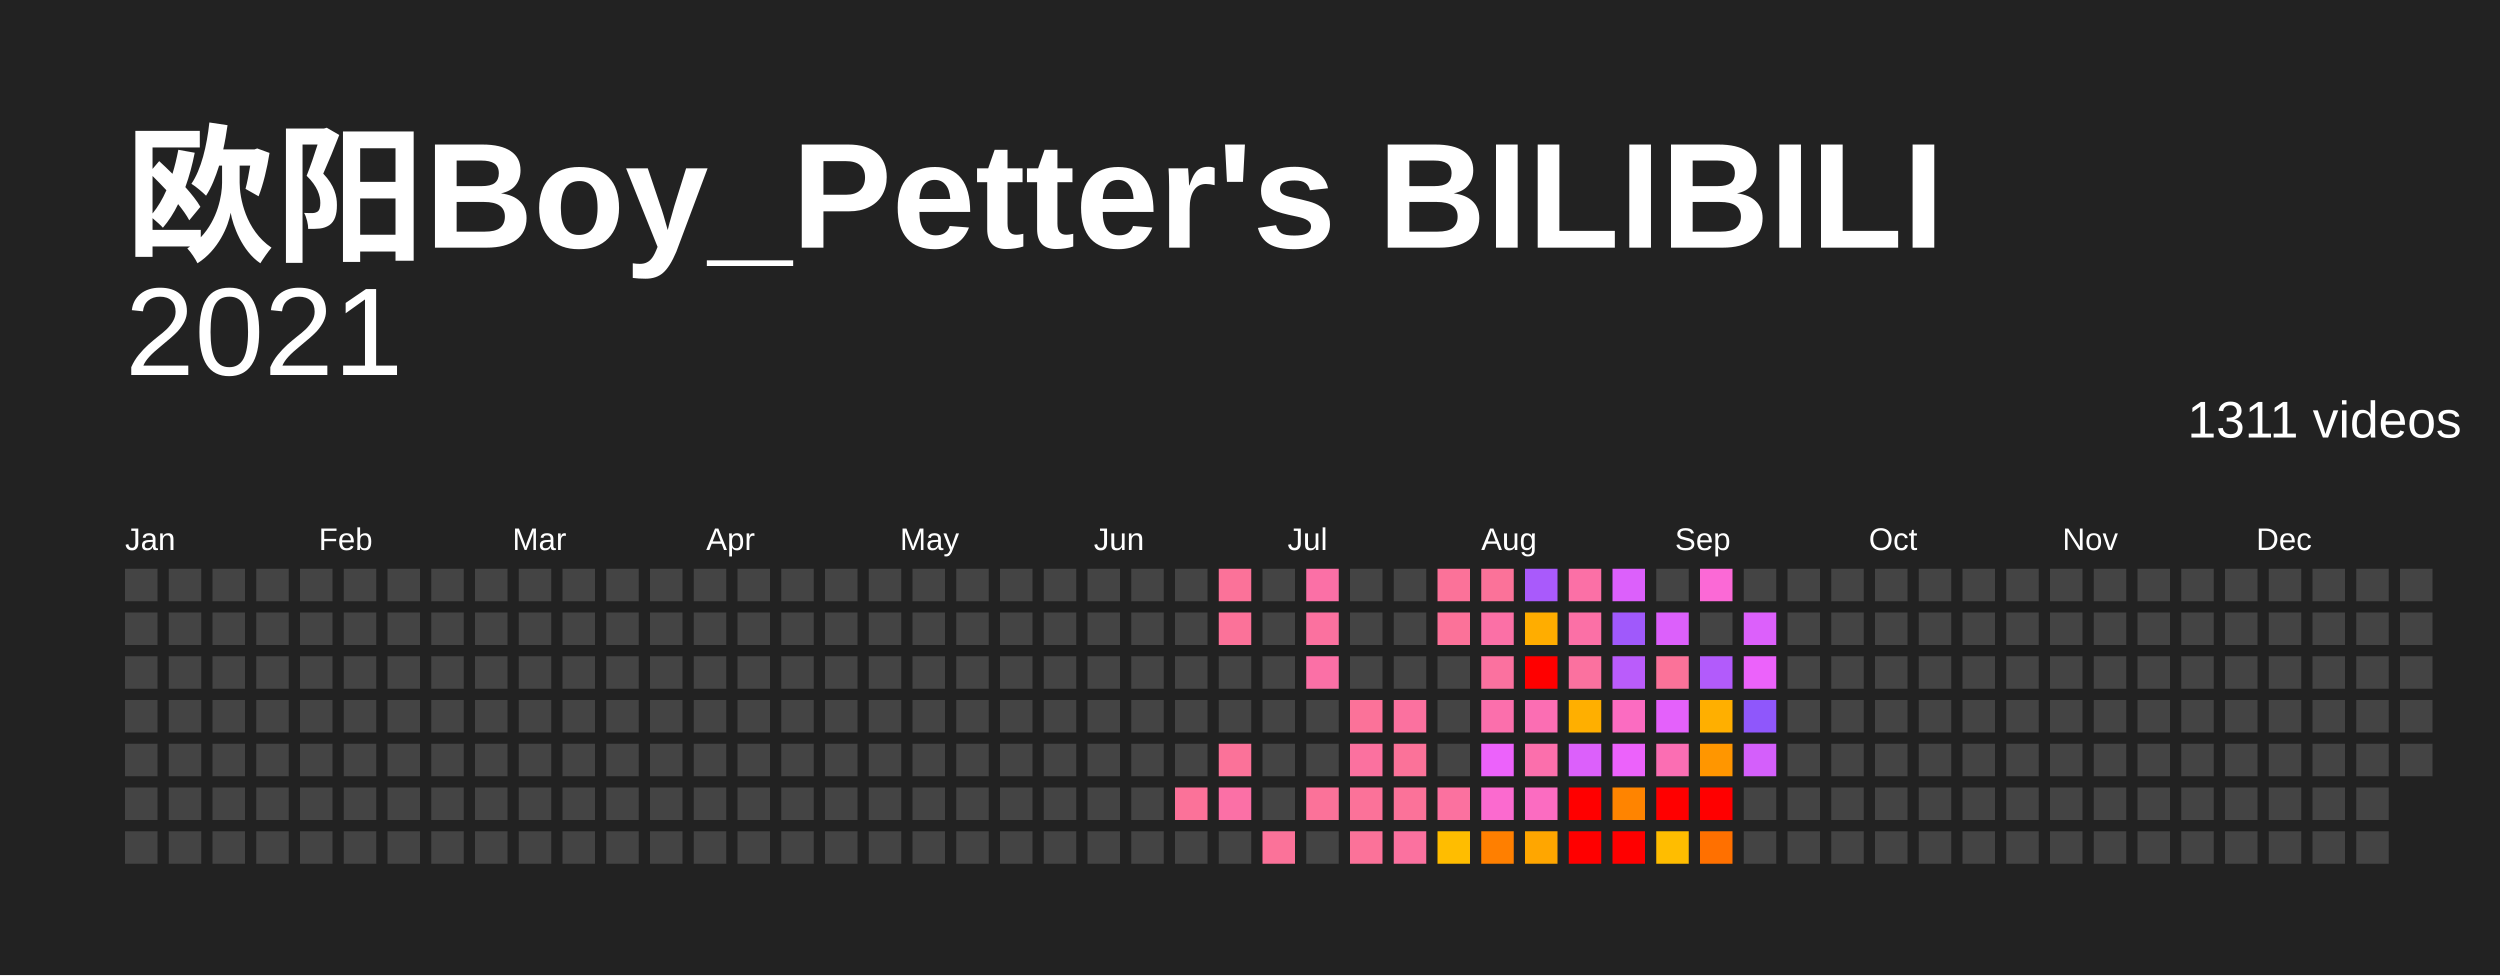
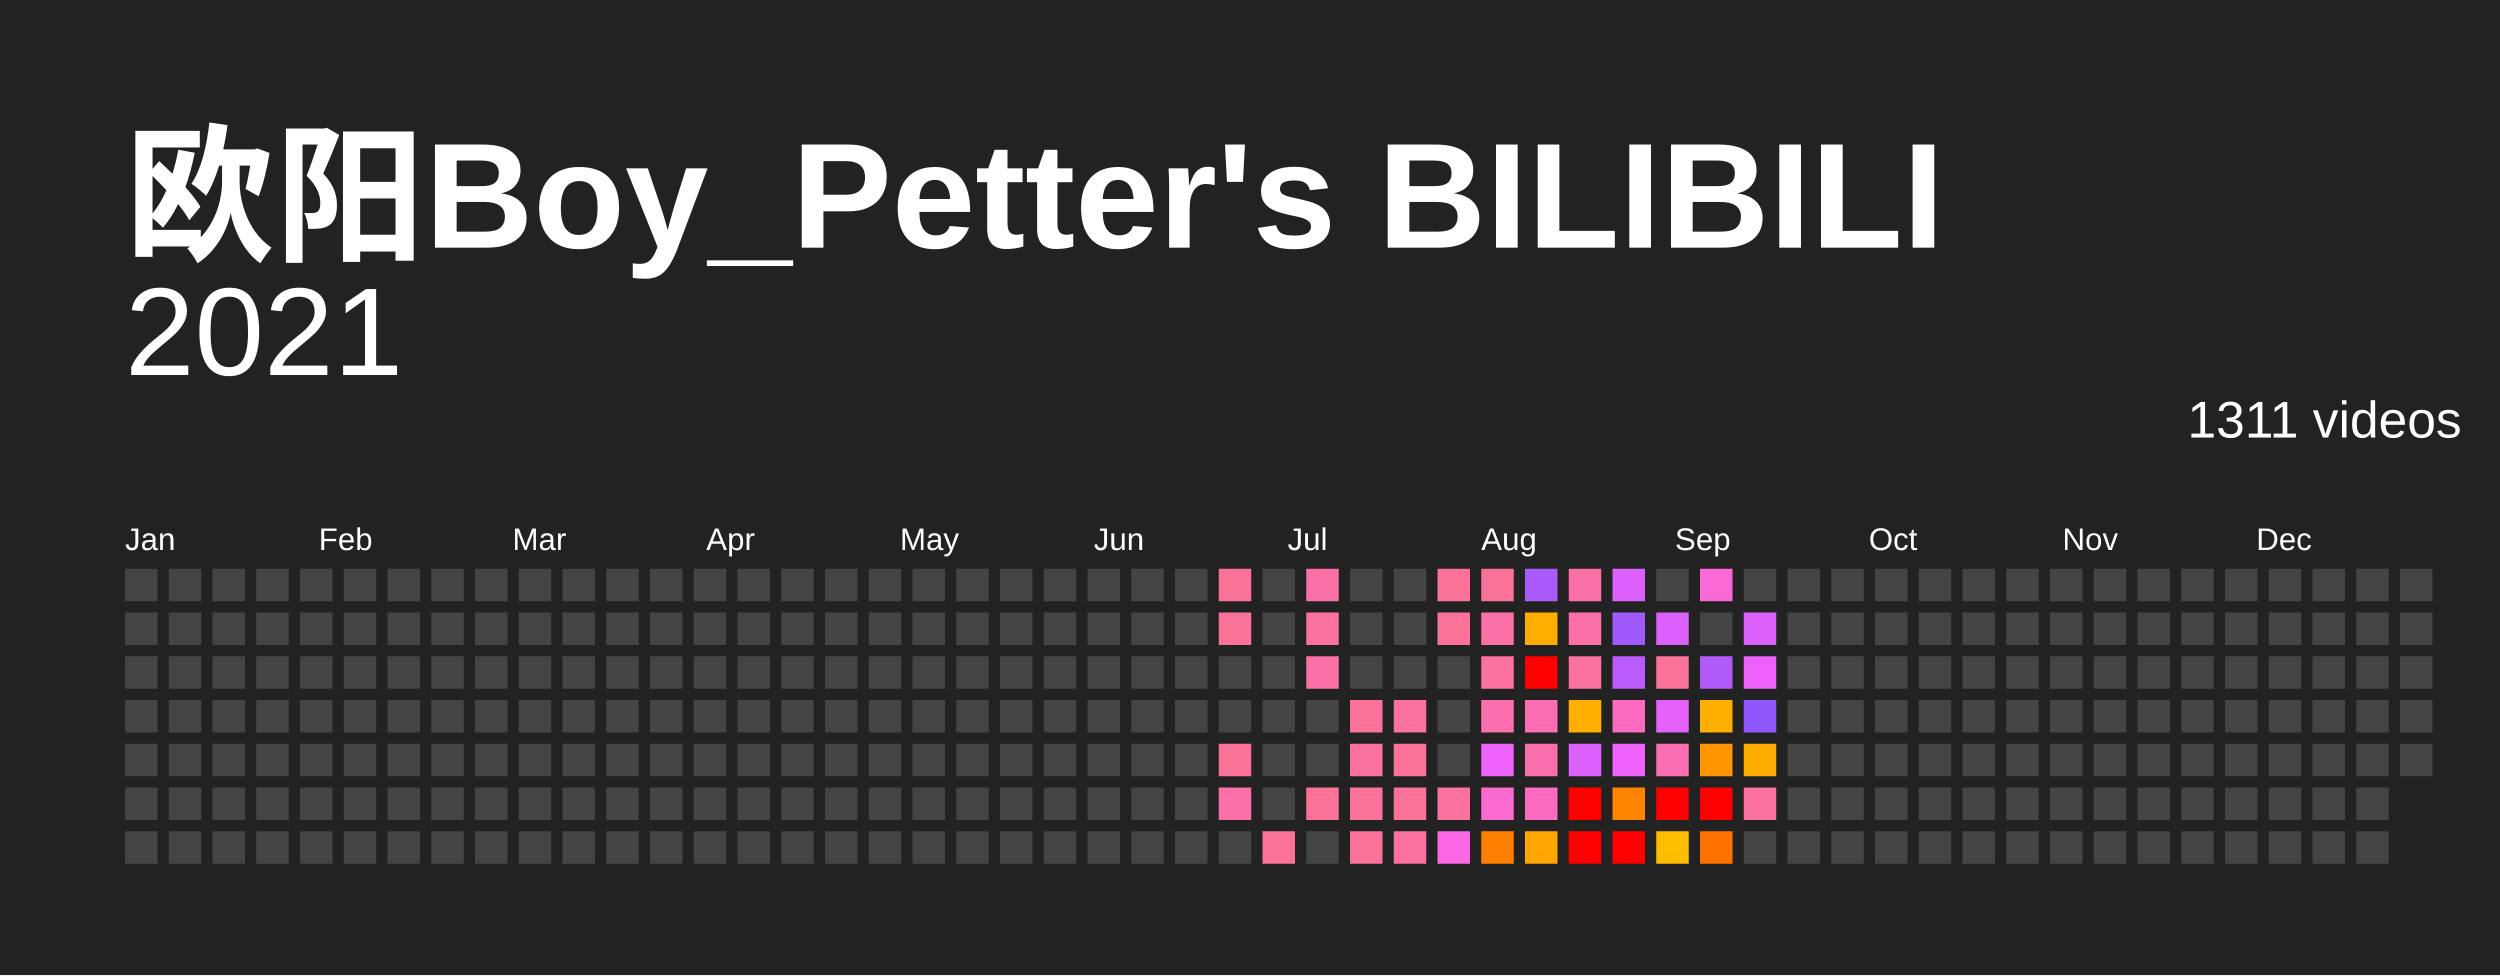
<svg xmlns="http://www.w3.org/2000/svg" baseProfile="full" height="78mm" version="1.1" viewBox="0,0,200,78" width="200mm">
  <defs />
  <rect fill="#222222" height="78" width="200" x="0" y="0" />
  <text fill="#FFFFFF" style="font-size:12px; font-family:Arial; font-weight:bold;" x="10" y="20">欧阳Boy_Petter's BILIBILI</text>
  <text alignment-baseline="hanging" fill="#FFFFFF" style="font-size:10.0px; font-family:Arial;" x="10" y="30">2021</text>
  <text alignment-baseline="hanging" fill="#FFFFFF" style="font-size:4.125px; font-family:Arial;" x="175" y="35">1311 videos</text>
  <text fill="#FFFFFF" style="font-size:2.5px; font-family:Arial" x="10.0" y="44">Jan</text>
  <text fill="#FFFFFF" style="font-size:2.5px; font-family:Arial" x="25.5" y="44">Feb</text>
  <text fill="#FFFFFF" style="font-size:2.5px; font-family:Arial" x="41.0" y="44">Mar</text>
  <text fill="#FFFFFF" style="font-size:2.5px; font-family:Arial" x="56.5" y="44">Apr</text>
  <text fill="#FFFFFF" style="font-size:2.5px; font-family:Arial" x="72.0" y="44">May</text>
  <text fill="#FFFFFF" style="font-size:2.5px; font-family:Arial" x="87.5" y="44">Jun</text>
  <text fill="#FFFFFF" style="font-size:2.5px; font-family:Arial" x="103.0" y="44">Jul</text>
  <text fill="#FFFFFF" style="font-size:2.5px; font-family:Arial" x="118.5" y="44">Aug</text>
  <text fill="#FFFFFF" style="font-size:2.5px; font-family:Arial" x="134.0" y="44">Sep</text>
  <text fill="#FFFFFF" style="font-size:2.5px; font-family:Arial" x="149.5" y="44">Oct</text>
  <text fill="#FFFFFF" style="font-size:2.5px; font-family:Arial" x="165.0" y="44">Nov</text>
  <text fill="#FFFFFF" style="font-size:2.5px; font-family:Arial" x="180.5" y="44">Dec</text>
  <rect fill="#444444" height="2.6" width="2.6" x="10.0" y="45.5" />
  <rect fill="#444444" height="2.6" width="2.6" x="10.0" y="49.0" />
  <rect fill="#444444" height="2.6" width="2.6" x="10.0" y="52.5" />
  <rect fill="#444444" height="2.6" width="2.6" x="10.0" y="56.0" />
  <rect fill="#444444" height="2.6" width="2.6" x="10.0" y="59.5" />
  <rect fill="#444444" height="2.6" width="2.6" x="10.0" y="63.0" />
  <rect fill="#444444" height="2.6" width="2.6" x="10.0" y="66.5" />
  <rect fill="#444444" height="2.6" width="2.6" x="13.5" y="45.5" />
  <rect fill="#444444" height="2.6" width="2.6" x="13.5" y="49.0" />
  <rect fill="#444444" height="2.6" width="2.6" x="13.5" y="52.5" />
  <rect fill="#444444" height="2.6" width="2.6" x="13.5" y="56.0" />
  <rect fill="#444444" height="2.6" width="2.6" x="13.5" y="59.5" />
  <rect fill="#444444" height="2.6" width="2.6" x="13.5" y="63.0" />
  <rect fill="#444444" height="2.6" width="2.6" x="13.5" y="66.5" />
  <rect fill="#444444" height="2.6" width="2.6" x="17.0" y="45.5" />
  <rect fill="#444444" height="2.6" width="2.6" x="17.0" y="49.0" />
  <rect fill="#444444" height="2.6" width="2.6" x="17.0" y="52.5" />
  <rect fill="#444444" height="2.6" width="2.6" x="17.0" y="56.0" />
  <rect fill="#444444" height="2.6" width="2.6" x="17.0" y="59.5" />
  <rect fill="#444444" height="2.6" width="2.6" x="17.0" y="63.0" />
  <rect fill="#444444" height="2.6" width="2.6" x="17.0" y="66.5" />
  <rect fill="#444444" height="2.6" width="2.6" x="20.5" y="45.5" />
  <rect fill="#444444" height="2.6" width="2.6" x="20.5" y="49.0" />
  <rect fill="#444444" height="2.6" width="2.6" x="20.5" y="52.5" />
  <rect fill="#444444" height="2.6" width="2.6" x="20.5" y="56.0" />
  <rect fill="#444444" height="2.6" width="2.6" x="20.5" y="59.5" />
  <rect fill="#444444" height="2.6" width="2.6" x="20.5" y="63.0" />
  <rect fill="#444444" height="2.6" width="2.6" x="20.5" y="66.5" />
  <rect fill="#444444" height="2.6" width="2.6" x="24.0" y="45.5" />
  <rect fill="#444444" height="2.6" width="2.6" x="24.0" y="49.0" />
  <rect fill="#444444" height="2.6" width="2.6" x="24.0" y="52.5" />
  <rect fill="#444444" height="2.6" width="2.6" x="24.0" y="56.0" />
  <rect fill="#444444" height="2.6" width="2.6" x="24.0" y="59.5" />
  <rect fill="#444444" height="2.6" width="2.6" x="24.0" y="63.0" />
  <rect fill="#444444" height="2.6" width="2.6" x="24.0" y="66.5" />
  <rect fill="#444444" height="2.6" width="2.6" x="27.5" y="45.5" />
  <rect fill="#444444" height="2.6" width="2.6" x="27.5" y="49.0" />
  <rect fill="#444444" height="2.6" width="2.6" x="27.5" y="52.5" />
  <rect fill="#444444" height="2.6" width="2.6" x="27.5" y="56.0" />
  <rect fill="#444444" height="2.6" width="2.6" x="27.5" y="59.5" />
  <rect fill="#444444" height="2.6" width="2.6" x="27.5" y="63.0" />
  <rect fill="#444444" height="2.6" width="2.6" x="27.5" y="66.5" />
  <rect fill="#444444" height="2.6" width="2.6" x="31.0" y="45.5" />
  <rect fill="#444444" height="2.6" width="2.6" x="31.0" y="49.0" />
  <rect fill="#444444" height="2.6" width="2.6" x="31.0" y="52.5" />
  <rect fill="#444444" height="2.6" width="2.6" x="31.0" y="56.0" />
  <rect fill="#444444" height="2.6" width="2.6" x="31.0" y="59.5" />
  <rect fill="#444444" height="2.6" width="2.6" x="31.0" y="63.0" />
  <rect fill="#444444" height="2.6" width="2.6" x="31.0" y="66.5" />
  <rect fill="#444444" height="2.6" width="2.6" x="34.5" y="45.5" />
  <rect fill="#444444" height="2.6" width="2.6" x="34.5" y="49.0" />
  <rect fill="#444444" height="2.6" width="2.6" x="34.5" y="52.5" />
  <rect fill="#444444" height="2.6" width="2.6" x="34.5" y="56.0" />
  <rect fill="#444444" height="2.6" width="2.6" x="34.5" y="59.5" />
  <rect fill="#444444" height="2.6" width="2.6" x="34.5" y="63.0" />
  <rect fill="#444444" height="2.6" width="2.6" x="34.5" y="66.5" />
  <rect fill="#444444" height="2.6" width="2.6" x="38.0" y="45.5" />
  <rect fill="#444444" height="2.6" width="2.6" x="38.0" y="49.0" />
  <rect fill="#444444" height="2.6" width="2.6" x="38.0" y="52.5" />
  <rect fill="#444444" height="2.6" width="2.6" x="38.0" y="56.0" />
  <rect fill="#444444" height="2.6" width="2.6" x="38.0" y="59.5" />
  <rect fill="#444444" height="2.6" width="2.6" x="38.0" y="63.0" />
  <rect fill="#444444" height="2.6" width="2.6" x="38.0" y="66.5" />
  <rect fill="#444444" height="2.6" width="2.6" x="41.5" y="45.5" />
  <rect fill="#444444" height="2.6" width="2.6" x="41.5" y="49.0" />
  <rect fill="#444444" height="2.6" width="2.6" x="41.5" y="52.5" />
  <rect fill="#444444" height="2.6" width="2.6" x="41.5" y="56.0" />
  <rect fill="#444444" height="2.6" width="2.6" x="41.5" y="59.5" />
  <rect fill="#444444" height="2.6" width="2.6" x="41.5" y="63.0" />
  <rect fill="#444444" height="2.6" width="2.6" x="41.5" y="66.5" />
  <rect fill="#444444" height="2.6" width="2.6" x="45.0" y="45.5" />
  <rect fill="#444444" height="2.6" width="2.6" x="45.0" y="49.0" />
  <rect fill="#444444" height="2.6" width="2.6" x="45.0" y="52.5" />
  <rect fill="#444444" height="2.6" width="2.6" x="45.0" y="56.0" />
  <rect fill="#444444" height="2.6" width="2.6" x="45.0" y="59.5" />
  <rect fill="#444444" height="2.6" width="2.6" x="45.0" y="63.0" />
  <rect fill="#444444" height="2.6" width="2.6" x="45.0" y="66.5" />
  <rect fill="#444444" height="2.6" width="2.6" x="48.5" y="45.5" />
  <rect fill="#444444" height="2.6" width="2.6" x="48.5" y="49.0" />
  <rect fill="#444444" height="2.6" width="2.6" x="48.5" y="52.5" />
  <rect fill="#444444" height="2.6" width="2.6" x="48.5" y="56.0" />
  <rect fill="#444444" height="2.6" width="2.6" x="48.5" y="59.5" />
  <rect fill="#444444" height="2.6" width="2.6" x="48.5" y="63.0" />
  <rect fill="#444444" height="2.6" width="2.6" x="48.5" y="66.5" />
  <rect fill="#444444" height="2.6" width="2.6" x="52.0" y="45.5" />
  <rect fill="#444444" height="2.6" width="2.6" x="52.0" y="49.0" />
  <rect fill="#444444" height="2.6" width="2.6" x="52.0" y="52.5" />
  <rect fill="#444444" height="2.6" width="2.6" x="52.0" y="56.0" />
  <rect fill="#444444" height="2.6" width="2.6" x="52.0" y="59.5" />
  <rect fill="#444444" height="2.6" width="2.6" x="52.0" y="63.0" />
  <rect fill="#444444" height="2.6" width="2.6" x="52.0" y="66.5" />
  <rect fill="#444444" height="2.6" width="2.6" x="55.5" y="45.5" />
  <rect fill="#444444" height="2.6" width="2.6" x="55.5" y="49.0" />
  <rect fill="#444444" height="2.6" width="2.6" x="55.5" y="52.5" />
  <rect fill="#444444" height="2.6" width="2.6" x="55.5" y="56.0" />
  <rect fill="#444444" height="2.6" width="2.6" x="55.5" y="59.5" />
  <rect fill="#444444" height="2.6" width="2.6" x="55.5" y="63.0" />
  <rect fill="#444444" height="2.6" width="2.6" x="55.5" y="66.5" />
  <rect fill="#444444" height="2.6" width="2.6" x="59.0" y="45.5" />
  <rect fill="#444444" height="2.6" width="2.6" x="59.0" y="49.0" />
  <rect fill="#444444" height="2.6" width="2.6" x="59.0" y="52.5" />
  <rect fill="#444444" height="2.6" width="2.6" x="59.0" y="56.0" />
  <rect fill="#444444" height="2.6" width="2.6" x="59.0" y="59.5" />
  <rect fill="#444444" height="2.6" width="2.6" x="59.0" y="63.0" />
  <rect fill="#444444" height="2.6" width="2.6" x="59.0" y="66.5" />
  <rect fill="#444444" height="2.6" width="2.6" x="62.5" y="45.5" />
  <rect fill="#444444" height="2.6" width="2.6" x="62.5" y="49.0" />
  <rect fill="#444444" height="2.6" width="2.6" x="62.5" y="52.5" />
  <rect fill="#444444" height="2.6" width="2.6" x="62.5" y="56.0" />
  <rect fill="#444444" height="2.6" width="2.6" x="62.5" y="59.5" />
  <rect fill="#444444" height="2.6" width="2.6" x="62.5" y="63.0" />
  <rect fill="#444444" height="2.6" width="2.6" x="62.5" y="66.5" />
  <rect fill="#444444" height="2.6" width="2.6" x="66.0" y="45.5" />
  <rect fill="#444444" height="2.6" width="2.6" x="66.0" y="49.0" />
  <rect fill="#444444" height="2.6" width="2.6" x="66.0" y="52.5" />
  <rect fill="#444444" height="2.6" width="2.6" x="66.0" y="56.0" />
  <rect fill="#444444" height="2.6" width="2.6" x="66.0" y="59.5" />
  <rect fill="#444444" height="2.6" width="2.6" x="66.0" y="63.0" />
  <rect fill="#444444" height="2.6" width="2.6" x="66.0" y="66.5" />
  <rect fill="#444444" height="2.6" width="2.6" x="69.5" y="45.5" />
  <rect fill="#444444" height="2.6" width="2.6" x="69.5" y="49.0" />
  <rect fill="#444444" height="2.6" width="2.6" x="69.5" y="52.5" />
  <rect fill="#444444" height="2.6" width="2.6" x="69.5" y="56.0" />
  <rect fill="#444444" height="2.6" width="2.6" x="69.5" y="59.5" />
  <rect fill="#444444" height="2.6" width="2.6" x="69.5" y="63.0" />
  <rect fill="#444444" height="2.6" width="2.6" x="69.5" y="66.5" />
  <rect fill="#444444" height="2.6" width="2.6" x="73.0" y="45.5" />
  <rect fill="#444444" height="2.6" width="2.6" x="73.0" y="49.0" />
  <rect fill="#444444" height="2.6" width="2.6" x="73.0" y="52.5" />
  <rect fill="#444444" height="2.6" width="2.6" x="73.0" y="56.0" />
  <rect fill="#444444" height="2.6" width="2.6" x="73.0" y="59.5" />
  <rect fill="#444444" height="2.6" width="2.6" x="73.0" y="63.0" />
  <rect fill="#444444" height="2.6" width="2.6" x="73.0" y="66.5" />
  <rect fill="#444444" height="2.6" width="2.6" x="76.5" y="45.5" />
  <rect fill="#444444" height="2.6" width="2.6" x="76.5" y="49.0" />
  <rect fill="#444444" height="2.6" width="2.6" x="76.5" y="52.5" />
  <rect fill="#444444" height="2.6" width="2.6" x="76.5" y="56.0" />
  <rect fill="#444444" height="2.6" width="2.6" x="76.5" y="59.5" />
  <rect fill="#444444" height="2.6" width="2.6" x="76.5" y="63.0" />
  <rect fill="#444444" height="2.6" width="2.6" x="76.5" y="66.5" />
  <rect fill="#444444" height="2.6" width="2.6" x="80.0" y="45.5" />
  <rect fill="#444444" height="2.6" width="2.6" x="80.0" y="49.0" />
  <rect fill="#444444" height="2.6" width="2.6" x="80.0" y="52.5" />
  <rect fill="#444444" height="2.6" width="2.6" x="80.0" y="56.0" />
  <rect fill="#444444" height="2.6" width="2.6" x="80.0" y="59.5" />
  <rect fill="#444444" height="2.6" width="2.6" x="80.0" y="63.0" />
  <rect fill="#444444" height="2.6" width="2.6" x="80.0" y="66.5" />
  <rect fill="#444444" height="2.6" width="2.6" x="83.5" y="45.5" />
  <rect fill="#444444" height="2.6" width="2.6" x="83.5" y="49.0" />
  <rect fill="#444444" height="2.6" width="2.6" x="83.5" y="52.5" />
  <rect fill="#444444" height="2.6" width="2.6" x="83.5" y="56.0" />
  <rect fill="#444444" height="2.6" width="2.6" x="83.5" y="59.5" />
  <rect fill="#444444" height="2.6" width="2.6" x="83.5" y="63.0" />
  <rect fill="#444444" height="2.6" width="2.6" x="83.5" y="66.5" />
  <rect fill="#444444" height="2.6" width="2.6" x="87.0" y="45.5" />
  <rect fill="#444444" height="2.6" width="2.6" x="87.0" y="49.0" />
  <rect fill="#444444" height="2.6" width="2.6" x="87.0" y="52.5" />
  <rect fill="#444444" height="2.6" width="2.6" x="87.0" y="56.0" />
  <rect fill="#444444" height="2.6" width="2.6" x="87.0" y="59.5" />
  <rect fill="#444444" height="2.6" width="2.6" x="87.0" y="63.0" />
  <rect fill="#444444" height="2.6" width="2.6" x="87.0" y="66.5" />
  <rect fill="#444444" height="2.6" width="2.6" x="90.5" y="45.5" />
  <rect fill="#444444" height="2.6" width="2.6" x="90.5" y="49.0" />
  <rect fill="#444444" height="2.6" width="2.6" x="90.5" y="52.5" />
  <rect fill="#444444" height="2.6" width="2.6" x="90.5" y="56.0" />
  <rect fill="#444444" height="2.6" width="2.6" x="90.5" y="59.5" />
  <rect fill="#444444" height="2.6" width="2.6" x="90.5" y="63.0" />
  <rect fill="#444444" height="2.6" width="2.6" x="90.5" y="66.5" />
  <rect fill="#444444" height="2.6" width="2.6" x="94.0" y="45.5" />
  <rect fill="#444444" height="2.6" width="2.6" x="94.0" y="49.0" />
  <rect fill="#444444" height="2.6" width="2.6" x="94.0" y="52.5" />
  <rect fill="#444444" height="2.6" width="2.6" x="94.0" y="56.0" />
  <rect fill="#444444" height="2.6" width="2.6" x="94.0" y="59.5" />
-   <rect fill="#fb7299" height="2.6" width="2.6" x="94.0" y="63.0" />
+   <rect fill="#444444" height="2.6" width="2.6" x="94.0" y="63.0" />
  <rect fill="#444444" height="2.6" width="2.6" x="94.0" y="66.5" />
  <rect fill="#fb7299" height="2.6" width="2.6" x="97.5" y="45.5" />
  <rect fill="#fb7299" height="2.6" width="2.6" x="97.5" y="49.0" />
  <rect fill="#444444" height="2.6" width="2.6" x="97.5" y="52.5" />
  <rect fill="#444444" height="2.6" width="2.6" x="97.5" y="56.0" />
  <rect fill="#fb7299" height="2.6" width="2.6" x="97.5" y="59.5" />
  <rect fill="#fb70a6" height="2.6" width="2.6" x="97.5" y="63.0" />
  <rect fill="#444444" height="2.6" width="2.6" x="97.5" y="66.5" />
  <rect fill="#444444" height="2.6" width="2.6" x="101.0" y="45.5" />
  <rect fill="#444444" height="2.6" width="2.6" x="101.0" y="49.0" />
  <rect fill="#444444" height="2.6" width="2.6" x="101.0" y="52.5" />
  <rect fill="#444444" height="2.6" width="2.6" x="101.0" y="56.0" />
  <rect fill="#444444" height="2.6" width="2.6" x="101.0" y="59.5" />
  <rect fill="#444444" height="2.6" width="2.6" x="101.0" y="63.0" />
  <rect fill="#fb7299" height="2.6" width="2.6" x="101.0" y="66.5" />
  <rect fill="#fb70a6" height="2.6" width="2.6" x="104.5" y="45.5" />
  <rect fill="#fb719f" height="2.6" width="2.6" x="104.5" y="49.0" />
  <rect fill="#fb70a6" height="2.6" width="2.6" x="104.5" y="52.5" />
  <rect fill="#444444" height="2.6" width="2.6" x="104.5" y="56.0" />
  <rect fill="#444444" height="2.6" width="2.6" x="104.5" y="59.5" />
  <rect fill="#fb7299" height="2.6" width="2.6" x="104.5" y="63.0" />
  <rect fill="#444444" height="2.6" width="2.6" x="104.5" y="66.5" />
  <rect fill="#444444" height="2.6" width="2.6" x="108.0" y="45.5" />
  <rect fill="#444444" height="2.6" width="2.6" x="108.0" y="49.0" />
  <rect fill="#444444" height="2.6" width="2.6" x="108.0" y="52.5" />
  <rect fill="#fb7299" height="2.6" width="2.6" x="108.0" y="56.0" />
  <rect fill="#fb719f" height="2.6" width="2.6" x="108.0" y="59.5" />
  <rect fill="#fb7299" height="2.6" width="2.6" x="108.0" y="63.0" />
  <rect fill="#fb7299" height="2.6" width="2.6" x="108.0" y="66.5" />
  <rect fill="#444444" height="2.6" width="2.6" x="111.5" y="45.5" />
  <rect fill="#444444" height="2.6" width="2.6" x="111.5" y="49.0" />
  <rect fill="#444444" height="2.6" width="2.6" x="111.5" y="52.5" />
  <rect fill="#fb719f" height="2.6" width="2.6" x="111.5" y="56.0" />
  <rect fill="#fb7299" height="2.6" width="2.6" x="111.5" y="59.5" />
  <rect fill="#fb7299" height="2.6" width="2.6" x="111.5" y="63.0" />
  <rect fill="#fb719f" height="2.6" width="2.6" x="111.5" y="66.5" />
  <rect fill="#fb7299" height="2.6" width="2.6" x="115.0" y="45.5" />
  <rect fill="#fb7299" height="2.6" width="2.6" x="115.0" y="49.0" />
  <rect fill="#444444" height="2.6" width="2.6" x="115.0" y="52.5" />
  <rect fill="#444444" height="2.6" width="2.6" x="115.0" y="56.0" />
  <rect fill="#444444" height="2.6" width="2.6" x="115.0" y="59.5" />
  <rect fill="#fb719f" height="2.6" width="2.6" x="115.0" y="63.0" />
-   <rect fill="#ffbd00" height="2.6" width="2.6" x="115.0" y="66.5" />
+   <rect fill="#fb67e4" height="2.6" width="2.6" x="115.0" y="66.5" />
  <rect fill="#fb7299" height="2.6" width="2.6" x="118.5" y="45.5" />
  <rect fill="#fb70a6" height="2.6" width="2.6" x="118.5" y="49.0" />
  <rect fill="#fb719f" height="2.6" width="2.6" x="118.5" y="52.5" />
  <rect fill="#fb6fac" height="2.6" width="2.6" x="118.5" y="56.0" />
  <rect fill="#ec62fb" height="2.6" width="2.6" x="118.5" y="59.5" />
  <rect fill="#fb6acf" height="2.6" width="2.6" x="118.5" y="63.0" />
  <rect fill="#ff7f00" height="2.6" width="2.6" x="118.5" y="66.5" />
  <rect fill="#a95afb" height="2.6" width="2.6" x="122.0" y="45.5" />
  <rect fill="#ffad00" height="2.6" width="2.6" x="122.0" y="49.0" />
  <rect fill="red" height="2.6" width="2.6" x="122.0" y="52.5" />
  <rect fill="#fb6eb3" height="2.6" width="2.6" x="122.0" y="56.0" />
  <rect fill="#fb6fac" height="2.6" width="2.6" x="122.0" y="59.5" />
  <rect fill="#fb6cc1" height="2.6" width="2.6" x="122.0" y="63.0" />
  <rect fill="#ffa600" height="2.6" width="2.6" x="122.0" y="66.5" />
  <rect fill="#fb70a6" height="2.6" width="2.6" x="125.5" y="45.5" />
  <rect fill="#fb70a6" height="2.6" width="2.6" x="125.5" y="49.0" />
  <rect fill="#fb719f" height="2.6" width="2.6" x="125.5" y="52.5" />
  <rect fill="#ffaf00" height="2.6" width="2.6" x="125.5" y="56.0" />
  <rect fill="#dc60fb" height="2.6" width="2.6" x="125.5" y="59.5" />
  <rect fill="red" height="2.6" width="2.6" x="125.5" y="63.0" />
  <rect fill="red" height="2.6" width="2.6" x="125.5" y="66.5" />
  <rect fill="#dc60fb" height="2.6" width="2.6" x="129.0" y="45.5" />
  <rect fill="#a059fb" height="2.6" width="2.6" x="129.0" y="49.0" />
  <rect fill="#ba5cfb" height="2.6" width="2.6" x="129.0" y="52.5" />
  <rect fill="#fb6cc1" height="2.6" width="2.6" x="129.0" y="56.0" />
  <rect fill="#ec62fb" height="2.6" width="2.6" x="129.0" y="59.5" />
  <rect fill="#ff8400" height="2.6" width="2.6" x="129.0" y="63.0" />
  <rect fill="red" height="2.6" width="2.6" x="129.0" y="66.5" />
  <rect fill="#444444" height="2.6" width="2.6" x="132.5" y="45.5" />
  <rect fill="#dc60fb" height="2.6" width="2.6" x="132.5" y="49.0" />
  <rect fill="#fb7299" height="2.6" width="2.6" x="132.5" y="52.5" />
  <rect fill="#e461fb" height="2.6" width="2.6" x="132.5" y="56.0" />
  <rect fill="#fb6eb3" height="2.6" width="2.6" x="132.5" y="59.5" />
  <rect fill="red" height="2.6" width="2.6" x="132.5" y="63.0" />
  <rect fill="#ffbd00" height="2.6" width="2.6" x="132.5" y="66.5" />
  <rect fill="#fb69d6" height="2.6" width="2.6" x="136.0" y="45.5" />
  <rect fill="#444444" height="2.6" width="2.6" x="136.0" y="49.0" />
  <rect fill="#b25bfb" height="2.6" width="2.6" x="136.0" y="52.5" />
  <rect fill="#ffaf00" height="2.6" width="2.6" x="136.0" y="56.0" />
  <rect fill="#ff9600" height="2.6" width="2.6" x="136.0" y="59.5" />
  <rect fill="red" height="2.6" width="2.6" x="136.0" y="63.0" />
-   <rect fill="#ff7000" height="2.6" width="2.6" x="136.0" y="66.5" />
+   <rect fill="#ff7200" height="2.6" width="2.6" x="136.0" y="66.5" />
  <rect fill="#444444" height="2.6" width="2.6" x="139.5" y="45.5" />
  <rect fill="#dc60fb" height="2.6" width="2.6" x="139.5" y="49.0" />
  <rect fill="#ec62fb" height="2.6" width="2.6" x="139.5" y="52.5" />
  <rect fill="#8f57fb" height="2.6" width="2.6" x="139.5" y="56.0" />
-   <rect fill="#d45ffb" height="2.6" width="2.6" x="139.5" y="59.5" />
-   <rect fill="#444444" height="2.6" width="2.6" x="139.5" y="63.0" />
+   <rect fill="#ffab00" height="2.6" width="2.6" x="139.5" y="59.5" />
+   <rect fill="#fb719f" height="2.6" width="2.6" x="139.5" y="63.0" />
  <rect fill="#444444" height="2.6" width="2.6" x="139.5" y="66.5" />
  <rect fill="#444444" height="2.6" width="2.6" x="143.0" y="45.5" />
  <rect fill="#444444" height="2.6" width="2.6" x="143.0" y="49.0" />
  <rect fill="#444444" height="2.6" width="2.6" x="143.0" y="52.5" />
  <rect fill="#444444" height="2.6" width="2.6" x="143.0" y="56.0" />
  <rect fill="#444444" height="2.6" width="2.6" x="143.0" y="59.5" />
  <rect fill="#444444" height="2.6" width="2.6" x="143.0" y="63.0" />
  <rect fill="#444444" height="2.6" width="2.6" x="143.0" y="66.5" />
  <rect fill="#444444" height="2.6" width="2.6" x="146.5" y="45.5" />
  <rect fill="#444444" height="2.6" width="2.6" x="146.5" y="49.0" />
  <rect fill="#444444" height="2.6" width="2.6" x="146.5" y="52.5" />
  <rect fill="#444444" height="2.6" width="2.6" x="146.5" y="56.0" />
  <rect fill="#444444" height="2.6" width="2.6" x="146.5" y="59.5" />
  <rect fill="#444444" height="2.6" width="2.6" x="146.5" y="63.0" />
  <rect fill="#444444" height="2.6" width="2.6" x="146.5" y="66.5" />
  <rect fill="#444444" height="2.6" width="2.6" x="150.0" y="45.5" />
  <rect fill="#444444" height="2.6" width="2.6" x="150.0" y="49.0" />
  <rect fill="#444444" height="2.6" width="2.6" x="150.0" y="52.5" />
  <rect fill="#444444" height="2.6" width="2.6" x="150.0" y="56.0" />
  <rect fill="#444444" height="2.6" width="2.6" x="150.0" y="59.5" />
  <rect fill="#444444" height="2.6" width="2.6" x="150.0" y="63.0" />
  <rect fill="#444444" height="2.6" width="2.6" x="150.0" y="66.5" />
  <rect fill="#444444" height="2.6" width="2.6" x="153.5" y="45.5" />
  <rect fill="#444444" height="2.6" width="2.6" x="153.5" y="49.0" />
  <rect fill="#444444" height="2.6" width="2.6" x="153.5" y="52.5" />
  <rect fill="#444444" height="2.6" width="2.6" x="153.5" y="56.0" />
  <rect fill="#444444" height="2.6" width="2.6" x="153.5" y="59.5" />
  <rect fill="#444444" height="2.6" width="2.6" x="153.5" y="63.0" />
  <rect fill="#444444" height="2.6" width="2.6" x="153.5" y="66.5" />
  <rect fill="#444444" height="2.6" width="2.6" x="157.0" y="45.5" />
  <rect fill="#444444" height="2.6" width="2.6" x="157.0" y="49.0" />
  <rect fill="#444444" height="2.6" width="2.6" x="157.0" y="52.5" />
  <rect fill="#444444" height="2.6" width="2.6" x="157.0" y="56.0" />
  <rect fill="#444444" height="2.6" width="2.6" x="157.0" y="59.5" />
  <rect fill="#444444" height="2.6" width="2.6" x="157.0" y="63.0" />
  <rect fill="#444444" height="2.6" width="2.6" x="157.0" y="66.5" />
  <rect fill="#444444" height="2.6" width="2.6" x="160.5" y="45.5" />
  <rect fill="#444444" height="2.6" width="2.6" x="160.5" y="49.0" />
  <rect fill="#444444" height="2.6" width="2.6" x="160.5" y="52.5" />
  <rect fill="#444444" height="2.6" width="2.6" x="160.5" y="56.0" />
  <rect fill="#444444" height="2.6" width="2.6" x="160.5" y="59.5" />
  <rect fill="#444444" height="2.6" width="2.6" x="160.5" y="63.0" />
  <rect fill="#444444" height="2.6" width="2.6" x="160.5" y="66.5" />
  <rect fill="#444444" height="2.6" width="2.6" x="164.0" y="45.5" />
  <rect fill="#444444" height="2.6" width="2.6" x="164.0" y="49.0" />
  <rect fill="#444444" height="2.6" width="2.6" x="164.0" y="52.5" />
  <rect fill="#444444" height="2.6" width="2.6" x="164.0" y="56.0" />
  <rect fill="#444444" height="2.6" width="2.6" x="164.0" y="59.5" />
  <rect fill="#444444" height="2.6" width="2.6" x="164.0" y="63.0" />
  <rect fill="#444444" height="2.6" width="2.6" x="164.0" y="66.5" />
  <rect fill="#444444" height="2.6" width="2.6" x="167.5" y="45.5" />
  <rect fill="#444444" height="2.6" width="2.6" x="167.5" y="49.0" />
  <rect fill="#444444" height="2.6" width="2.6" x="167.5" y="52.5" />
  <rect fill="#444444" height="2.6" width="2.6" x="167.5" y="56.0" />
  <rect fill="#444444" height="2.6" width="2.6" x="167.5" y="59.5" />
  <rect fill="#444444" height="2.6" width="2.6" x="167.5" y="63.0" />
  <rect fill="#444444" height="2.6" width="2.6" x="167.5" y="66.5" />
  <rect fill="#444444" height="2.6" width="2.6" x="171.0" y="45.5" />
  <rect fill="#444444" height="2.6" width="2.6" x="171.0" y="49.0" />
  <rect fill="#444444" height="2.6" width="2.6" x="171.0" y="52.5" />
  <rect fill="#444444" height="2.6" width="2.6" x="171.0" y="56.0" />
  <rect fill="#444444" height="2.6" width="2.6" x="171.0" y="59.5" />
  <rect fill="#444444" height="2.6" width="2.6" x="171.0" y="63.0" />
  <rect fill="#444444" height="2.6" width="2.6" x="171.0" y="66.5" />
  <rect fill="#444444" height="2.6" width="2.6" x="174.5" y="45.5" />
  <rect fill="#444444" height="2.6" width="2.6" x="174.5" y="49.0" />
  <rect fill="#444444" height="2.6" width="2.6" x="174.5" y="52.5" />
  <rect fill="#444444" height="2.6" width="2.6" x="174.5" y="56.0" />
  <rect fill="#444444" height="2.6" width="2.6" x="174.5" y="59.5" />
  <rect fill="#444444" height="2.6" width="2.6" x="174.5" y="63.0" />
  <rect fill="#444444" height="2.6" width="2.6" x="174.5" y="66.5" />
  <rect fill="#444444" height="2.6" width="2.6" x="178.0" y="45.5" />
  <rect fill="#444444" height="2.6" width="2.6" x="178.0" y="49.0" />
  <rect fill="#444444" height="2.6" width="2.6" x="178.0" y="52.5" />
  <rect fill="#444444" height="2.6" width="2.6" x="178.0" y="56.0" />
  <rect fill="#444444" height="2.6" width="2.6" x="178.0" y="59.5" />
  <rect fill="#444444" height="2.6" width="2.6" x="178.0" y="63.0" />
  <rect fill="#444444" height="2.6" width="2.6" x="178.0" y="66.5" />
  <rect fill="#444444" height="2.6" width="2.6" x="181.5" y="45.5" />
  <rect fill="#444444" height="2.6" width="2.6" x="181.5" y="49.0" />
  <rect fill="#444444" height="2.6" width="2.6" x="181.5" y="52.5" />
  <rect fill="#444444" height="2.6" width="2.6" x="181.5" y="56.0" />
  <rect fill="#444444" height="2.6" width="2.6" x="181.5" y="59.5" />
  <rect fill="#444444" height="2.6" width="2.6" x="181.5" y="63.0" />
  <rect fill="#444444" height="2.6" width="2.6" x="181.5" y="66.5" />
  <rect fill="#444444" height="2.6" width="2.6" x="185.0" y="45.5" />
  <rect fill="#444444" height="2.6" width="2.6" x="185.0" y="49.0" />
  <rect fill="#444444" height="2.6" width="2.6" x="185.0" y="52.5" />
  <rect fill="#444444" height="2.6" width="2.6" x="185.0" y="56.0" />
  <rect fill="#444444" height="2.6" width="2.6" x="185.0" y="59.5" />
  <rect fill="#444444" height="2.6" width="2.6" x="185.0" y="63.0" />
  <rect fill="#444444" height="2.6" width="2.6" x="185.0" y="66.5" />
  <rect fill="#444444" height="2.6" width="2.6" x="188.5" y="45.5" />
  <rect fill="#444444" height="2.6" width="2.6" x="188.5" y="49.0" />
  <rect fill="#444444" height="2.6" width="2.6" x="188.5" y="52.5" />
  <rect fill="#444444" height="2.6" width="2.6" x="188.5" y="56.0" />
  <rect fill="#444444" height="2.6" width="2.6" x="188.5" y="59.5" />
  <rect fill="#444444" height="2.6" width="2.6" x="188.5" y="63.0" />
  <rect fill="#444444" height="2.6" width="2.6" x="188.5" y="66.5" />
  <rect fill="#444444" height="2.6" width="2.6" x="192.0" y="45.5" />
  <rect fill="#444444" height="2.6" width="2.6" x="192.0" y="49.0" />
  <rect fill="#444444" height="2.6" width="2.6" x="192.0" y="52.5" />
  <rect fill="#444444" height="2.6" width="2.6" x="192.0" y="56.0" />
  <rect fill="#444444" height="2.6" width="2.6" x="192.0" y="59.5" />
</svg>
